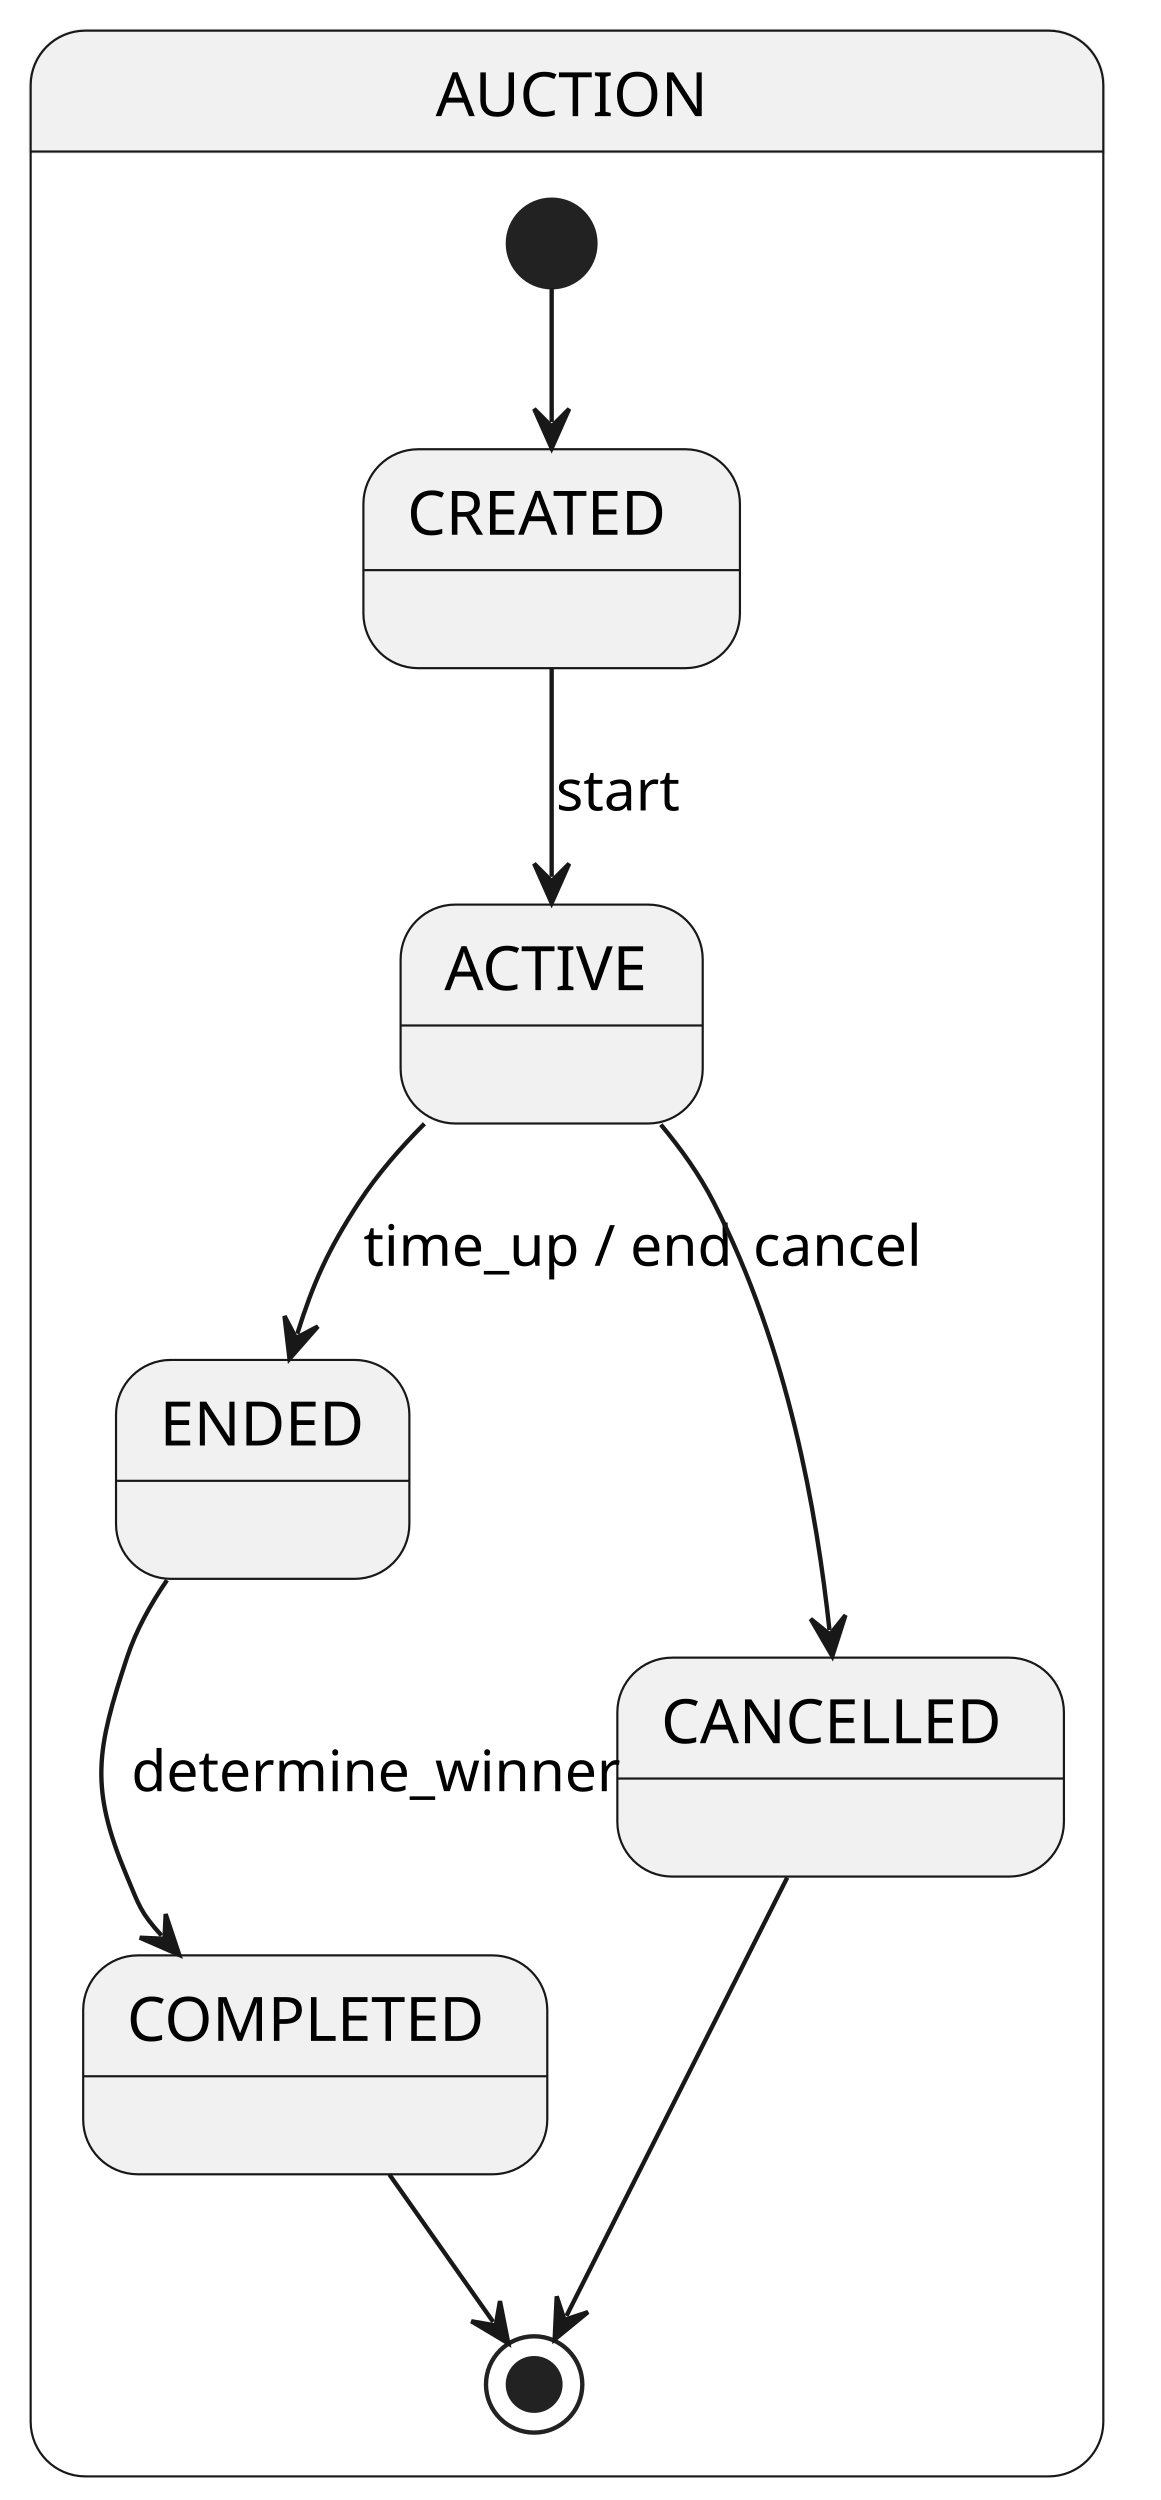
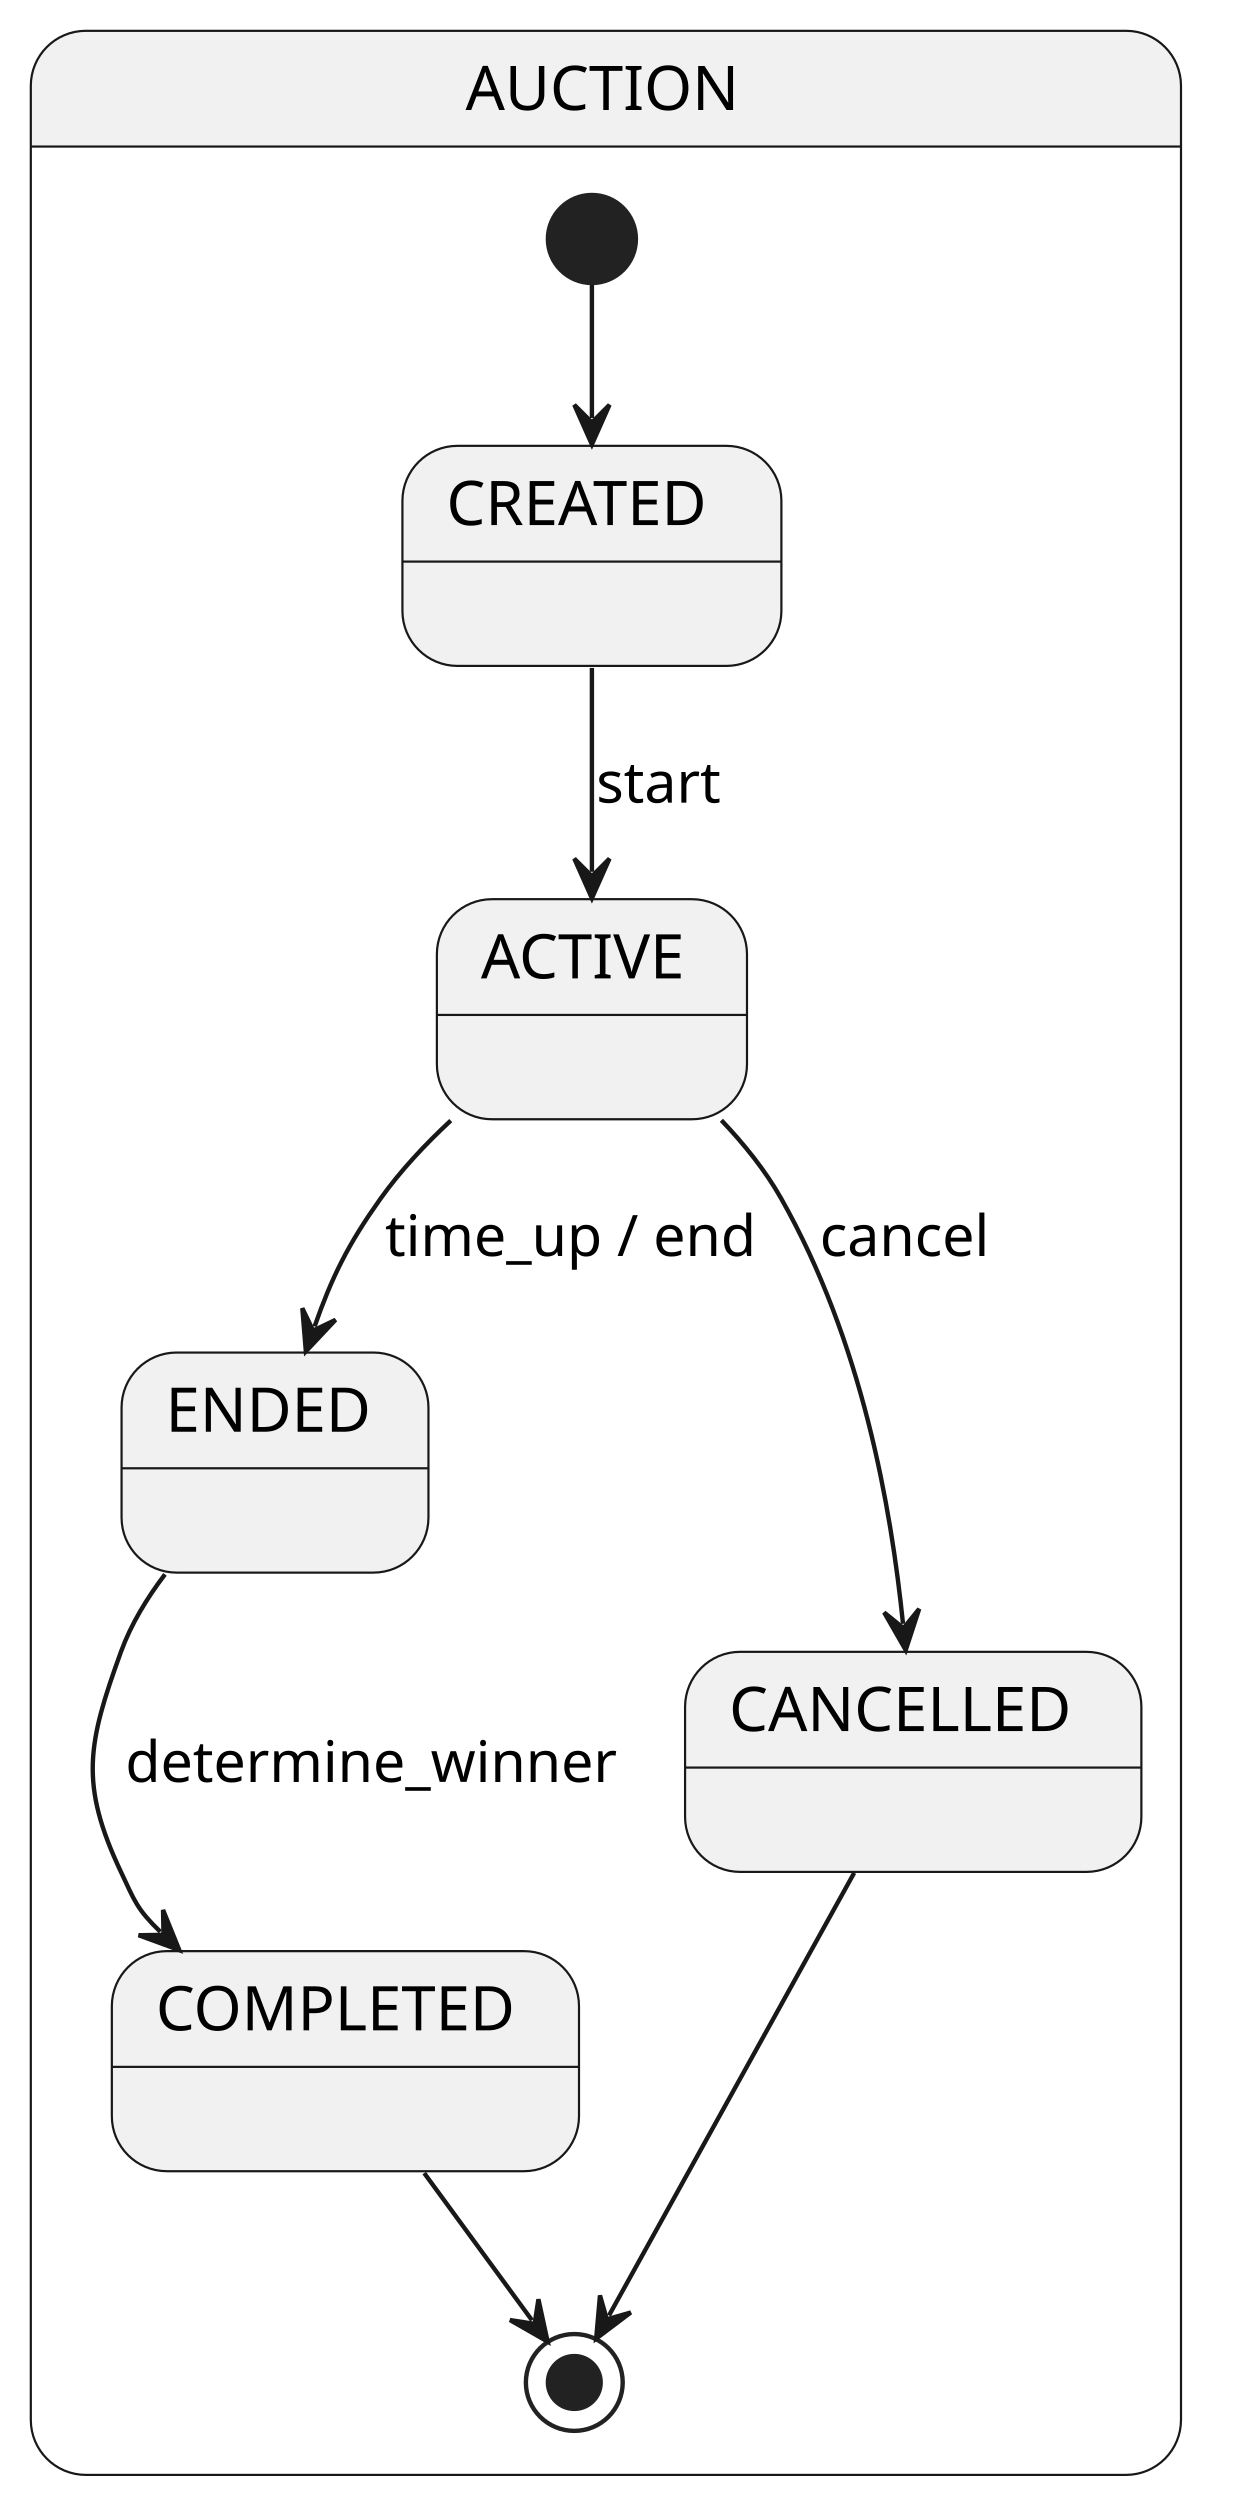
- <svg xmlns="http://www.w3.org/2000/svg" contentStyleType="text/css" height="571px" preserveAspectRatio="none" style="width:265px;height:571px;background:#FFFFFF;" version="1.1" viewBox="0 0 265 571" width="265px" zoomAndPan="magnify">
+ <svg xmlns="http://www.w3.org/2000/svg" contentStyleType="text/css" data-diagram-type="STATE" height="568px" preserveAspectRatio="none" style="width:281px;height:568px;background:#FFFFFF;" version="1.1" viewBox="0 0 281 568" width="281px" zoomAndPan="magnify">
  <defs />
  <g>
-     <path d="M19.5,7 L239.5,7 A12.5,12.5 0 0 1 252,19.5 L252,34.609 L7,34.609 L7,19.5 A12.5,12.5 0 0 1 19.5,7 " fill="#F1F1F1" style="stroke:#F1F1F1;stroke-width:1.0;" />
-     <rect fill="none" height="558.609" rx="12.5" ry="12.5" style="stroke:#181818;stroke-width:0.5;" width="245" x="7" y="7" />
-     <line style="stroke:#181818;stroke-width:0.5;" x1="7" x2="252" y1="34.609" y2="34.609" />
-     <text fill="#000000" font-family="sans-serif" font-size="14" lengthAdjust="spacing" textLength="60" x="99.5" y="26.533">AUCTION</text>
-     <ellipse cx="126" cy="55.609" fill="#222222" rx="10" ry="10" style="stroke:#222222;stroke-width:1.0;" />
-     <g id="AuctionState.CREATED">
-       <rect fill="#F1F1F1" height="50" rx="12.5" ry="12.5" style="stroke:#181818;stroke-width:0.5;" width="86" x="83" y="102.609" />
-       <line style="stroke:#181818;stroke-width:0.5;" x1="83" x2="169" y1="130.219" y2="130.219" />
-       <text fill="#000000" font-family="sans-serif" font-size="14" lengthAdjust="spacing" textLength="66" x="93" y="122.143">CREATED</text>
+     <path d="M19.5,7 L255.822,7 A12.5,12.5 0 0 1 268.322,19.5 L268.322,33.297 L7,33.297 L7,19.5 A12.5,12.5 0 0 1 19.5,7" fill="#F1F1F1" />
+     <rect fill="none" height="555.297" rx="12.5" ry="12.5" style="stroke:#181818;stroke-width:0.5;" width="261.322" x="7" y="7" />
+     <line style="stroke:#181818;stroke-width:0.5;" x1="7" x2="268.322" y1="33.297" y2="33.297" />
+     <text fill="#000000" font-family="sans-serif" font-size="14" lengthAdjust="spacing" textLength="63.773" x="105.775" y="24.995">AUCTION</text>
+     <g class="start_entity" data-qualified-name="AuctionState..start.AuctionState" data-source-line="2" id="ent0002">
+       <ellipse cx="134.48" cy="54.297" fill="#222222" rx="10" ry="10" style="stroke:#222222;stroke-width:1;" />
    </g>
-     <g id="AuctionState.ACTIVE">
-       <rect fill="#F1F1F1" height="50" rx="12.5" ry="12.5" style="stroke:#181818;stroke-width:0.5;" width="69" x="91.5" y="206.609" />
-       <line style="stroke:#181818;stroke-width:0.5;" x1="91.5" x2="160.5" y1="234.219" y2="234.219" />
-       <text fill="#000000" font-family="sans-serif" font-size="14" lengthAdjust="spacing" textLength="49" x="101.5" y="226.143">ACTIVE</text>
+     <g class="entity" data-qualified-name="AuctionState.CREATED" id="ent0003">
+       <rect fill="#F1F1F1" height="50" rx="12.5" ry="12.5" style="stroke:#181818;stroke-width:0.5;" width="86.103" x="91.43" y="101.297" />
+       <line style="stroke:#181818;stroke-width:0.5;" x1="91.43" x2="177.534" y1="127.594" y2="127.594" />
+       <text fill="#000000" font-family="sans-serif" font-size="14" lengthAdjust="spacing" textLength="66.103" x="101.43" y="119.292">CREATED</text>
    </g>
-     <g id="AuctionState.ENDED">
-       <rect fill="#F1F1F1" height="50" rx="12.5" ry="12.5" style="stroke:#181818;stroke-width:0.5;" width="67" x="26.5" y="310.609" />
-       <line style="stroke:#181818;stroke-width:0.5;" x1="26.5" x2="93.5" y1="338.219" y2="338.219" />
-       <text fill="#000000" font-family="sans-serif" font-size="14" lengthAdjust="spacing" textLength="47" x="36.5" y="330.143">ENDED</text>
+     <g class="entity" data-qualified-name="AuctionState.ACTIVE" id="ent0005">
+       <rect fill="#F1F1F1" height="50" rx="12.5" ry="12.5" style="stroke:#181818;stroke-width:0.5;" width="70.456" x="99.26" y="204.297" />
+       <line style="stroke:#181818;stroke-width:0.5;" x1="99.26" x2="169.716" y1="230.594" y2="230.594" />
+       <text fill="#000000" font-family="sans-serif" font-size="14" lengthAdjust="spacing" textLength="50.456" x="109.26" y="222.292">ACTIVE</text>
    </g>
-     <g id="AuctionState.CANCELLED">
-       <rect fill="#F1F1F1" height="50" rx="12.5" ry="12.5" style="stroke:#181818;stroke-width:0.5;" width="102" x="141" y="378.609" />
-       <line style="stroke:#181818;stroke-width:0.5;" x1="141" x2="243" y1="406.219" y2="406.219" />
-       <text fill="#000000" font-family="sans-serif" font-size="14" lengthAdjust="spacing" textLength="82" x="151" y="398.143">CANCELLED</text>
+     <g class="entity" data-qualified-name="AuctionState.ENDED" id="ent0007">
+       <rect fill="#F1F1F1" height="50" rx="12.5" ry="12.5" style="stroke:#181818;stroke-width:0.5;" width="69.725" x="27.62" y="307.297" />
+       <line style="stroke:#181818;stroke-width:0.5;" x1="27.62" x2="97.345" y1="333.594" y2="333.594" />
+       <text fill="#000000" font-family="sans-serif" font-size="14" lengthAdjust="spacing" textLength="49.725" x="37.62" y="325.292">ENDED</text>
    </g>
-     <g id="AuctionState.COMPLETED">
-       <rect fill="#F1F1F1" height="50" rx="12.5" ry="12.5" style="stroke:#181818;stroke-width:0.5;" width="106" x="19" y="446.609" />
-       <line style="stroke:#181818;stroke-width:0.5;" x1="19" x2="125" y1="474.219" y2="474.219" />
-       <text fill="#000000" font-family="sans-serif" font-size="14" lengthAdjust="spacing" textLength="86" x="29" y="466.143">COMPLETED</text>
+     <g class="entity" data-qualified-name="AuctionState.CANCELLED" id="ent0009">
+       <rect fill="#F1F1F1" height="50" rx="12.5" ry="12.5" style="stroke:#181818;stroke-width:0.5;" width="103.672" x="155.65" y="375.297" />
+       <line style="stroke:#181818;stroke-width:0.5;" x1="155.65" x2="259.322" y1="401.594" y2="401.594" />
+       <text fill="#000000" font-family="sans-serif" font-size="14" lengthAdjust="spacing" textLength="83.672" x="165.65" y="393.292">CANCELLED</text>
    </g>
-     <ellipse cx="122" cy="544.609" fill="none" rx="11" ry="11" style="stroke:#222222;stroke-width:1.0;" />
-     <ellipse cx="122" cy="544.609" fill="#222222" rx="6" ry="6" style="stroke:#222222;stroke-width:1.0;" />
-     <g id="link_*start*AuctionState_CREATED">
-       <path d="M126,65.759 C126,75.029 126,83.749 126,96.389 " fill="none" id="*start*AuctionState-to-CREATED" style="stroke:#181818;stroke-width:1.0;" />
-       <polygon fill="#181818" points="126,102.389,130,93.389,126,97.389,122,93.389,126,102.389" style="stroke:#181818;stroke-width:1.0;" />
+     <g class="entity" data-qualified-name="AuctionState.COMPLETED" id="ent0011">
+       <rect fill="#F1F1F1" height="50" rx="12.5" ry="12.5" style="stroke:#181818;stroke-width:0.5;" width="106.14" x="25.41" y="443.297" />
+       <line style="stroke:#181818;stroke-width:0.5;" x1="25.41" x2="131.55" y1="469.594" y2="469.594" />
+       <text fill="#000000" font-family="sans-serif" font-size="14" lengthAdjust="spacing" textLength="86.14" x="35.41" y="461.292">COMPLETED</text>
    </g>
-     <g id="link_CREATED_ACTIVE">
-       <path d="M126,152.779 C126,168.919 126,184.079 126,200.259 " fill="none" id="CREATED-to-ACTIVE" style="stroke:#181818;stroke-width:1.0;" />
-       <polygon fill="#181818" points="126,206.259,130,197.259,126,201.259,122,197.259,126,206.259" style="stroke:#181818;stroke-width:1.0;" />
-       <text fill="#000000" font-family="sans-serif" font-size="13" lengthAdjust="spacing" textLength="26" x="127" y="185.105">start</text>
+     <g class="end_entity" data-qualified-name="AuctionState..end.AuctionState" data-source-line="7" id="ent0013">
+       <ellipse cx="130.48" cy="541.297" fill="none" rx="11" ry="11" style="stroke:#222222;stroke-width:1;" />
+       <ellipse cx="130.48" cy="541.297" fill="#222222" rx="6" ry="6" style="stroke:#222222;stroke-width:1;" />
    </g>
-     <g id="link_ACTIVE_ENDED">
-       <path d="M96.94,256.659 C91.47,262.149 86.17,268.249 82,274.609 C74.89,285.469 71.464,293.201 67.904,304.631 " fill="none" id="ACTIVE-to-ENDED" style="stroke:#181818;stroke-width:1.0;" />
-       <polygon fill="#181818" points="66.12,310.359,72.615,302.956,67.607,305.586,64.977,300.577,66.12,310.359" style="stroke:#181818;stroke-width:1.0;" />
-       <text fill="#000000" font-family="sans-serif" font-size="13" lengthAdjust="spacing" textLength="79" x="83" y="289.104">time_up / end</text>
+     <g class="link" data-entity-1="ent0002" data-entity-2="ent0003" data-link-type="dependency" data-source-line="2" id="lnk4">
+       <path d="M134.48,64.737 C134.48,73.997 134.48,82.487 134.48,94.977" fill="none" id="*start*AuctionState-to-CREATED" style="stroke:#181818;stroke-width:1;" />
+       <polygon fill="#181818" points="134.48,100.977,138.48,91.977,134.48,95.977,130.48,91.977,134.48,100.977" style="stroke:#181818;stroke-width:1;" />
    </g>
-     <g id="link_ACTIVE_CANCELLED">
-       <path d="M150.93,256.859 C155.5,262.329 159.82,268.379 163,274.609 C180.11,308.089 186.564,345.614 189.454,372.314 " fill="none" id="ACTIVE-to-CANCELLED" style="stroke:#181818;stroke-width:1.0;" />
-       <polygon fill="#181818" points="190.1,378.279,193.108,368.901,189.562,373.308,185.155,369.762,190.1,378.279" style="stroke:#181818;stroke-width:1.0;" />
-       <text fill="#000000" font-family="sans-serif" font-size="13" lengthAdjust="spacing" textLength="38" x="172" y="289.104">cancel</text>
+     <g class="link" data-entity-1="ent0003" data-entity-2="ent0005" data-link-type="dependency" data-source-line="3" id="lnk6">
+       <path d="M134.48,151.747 C134.48,167.627 134.48,182.237 134.48,198.077" fill="none" id="CREATED-to-ACTIVE" style="stroke:#181818;stroke-width:1;" />
+       <polygon fill="#181818" points="134.48,204.077,138.48,195.077,134.48,199.077,130.48,195.077,134.48,204.077" style="stroke:#181818;stroke-width:1;" />
+       <text fill="#000000" font-family="sans-serif" font-size="13" lengthAdjust="spacing" textLength="30.278" x="135.48" y="182.364">start</text>
    </g>
-     <g id="link_ENDED_COMPLETED">
-       <path d="M38.14,360.909 C34.38,366.379 31.04,372.409 29,378.609 C22.05,399.719 20.38,408.129 29,428.609 C31.75,435.149 32.033,436.75 36.903,442.08 " fill="none" id="ENDED-to-COMPLETED" style="stroke:#181818;stroke-width:1.0;" />
-       <polygon fill="#181818" points="40.95,446.509,37.832,437.167,37.577,442.818,31.926,442.563,40.95,446.509" style="stroke:#181818;stroke-width:1.0;" />
-       <text fill="#000000" font-family="sans-serif" font-size="13" lengthAdjust="spacing" textLength="101" x="30" y="409.104">determine_winner</text>
+     <g class="link" data-entity-1="ent0005" data-entity-2="ent0007" data-link-type="dependency" data-source-line="4" id="lnk8">
+       <path d="M102.41,254.597 C96.61,259.987 90.98,265.987 86.48,272.297 C79.04,282.747 75.392,290.174 71.472,301.374" fill="none" id="ACTIVE-to-ENDED" style="stroke:#181818;stroke-width:1;" />
+       <polygon fill="#181818" points="69.49,307.037,76.239,299.864,71.142,302.318,68.688,297.221,69.49,307.037" style="stroke:#181818;stroke-width:1;" />
+       <text fill="#000000" font-family="sans-serif" font-size="13" lengthAdjust="spacing" textLength="89.496" x="87.48" y="285.364">time_up / end</text>
    </g>
-     <g id="link_CANCELLED_*end*AuctionState">
-       <path d="M179.81,428.819 C164.06,460.089 140.097,507.66 129.377,528.96 " fill="none" id="CANCELLED-to-*end*AuctionState" style="stroke:#181818;stroke-width:1.0;" />
-       <polygon fill="#181818" points="126.68,534.319,134.299,528.078,128.928,529.853,127.153,524.482,126.68,534.319" style="stroke:#181818;stroke-width:1.0;" />
+     <g class="link" data-entity-1="ent0005" data-entity-2="ent0009" data-link-type="dependency" data-source-line="5" id="lnk10">
+       <path d="M163.9,254.527 C169.04,259.917 173.89,265.937 177.48,272.297 C195.88,304.837 202.416,342.218 205.166,368.928" fill="none" id="ACTIVE-to-CANCELLED" style="stroke:#181818;stroke-width:1;" />
+       <polygon fill="#181818" points="205.78,374.897,208.837,365.534,205.268,369.923,200.879,366.354,205.78,374.897" style="stroke:#181818;stroke-width:1;" />
+       <text fill="#000000" font-family="sans-serif" font-size="13" lengthAdjust="spacing" textLength="42.11" x="186.26" y="285.364">cancel</text>
    </g>
-     <g id="link_COMPLETED_*end*AuctionState">
-       <path d="M88.93,496.649 C98.33,509.999 105.997,520.872 112.647,530.322 " fill="none" id="COMPLETED-to-*end*AuctionState" style="stroke:#181818;stroke-width:1.0;" />
-       <polygon fill="#181818" points="116.1,535.229,114.192,525.567,113.222,531.14,107.649,530.171,116.1,535.229" style="stroke:#181818;stroke-width:1.0;" />
+     <g class="link" data-entity-1="ent0007" data-entity-2="ent0011" data-link-type="dependency" data-source-line="6" id="lnk12">
+       <path d="M37.48,357.697 C33.39,363.077 29.75,369.047 27.48,375.297 C19.92,396.187 18,405.197 27.48,425.297 C30.62,431.937 31.056,433.707 36.426,438.897" fill="none" id="ENDED-to-COMPLETED" style="stroke:#181818;stroke-width:1;" />
+       <polygon fill="#181818" points="40.74,443.067,37.048,433.936,37.145,439.592,31.489,439.688,40.74,443.067" style="stroke:#181818;stroke-width:1;" />
+       <text fill="#000000" font-family="sans-serif" font-size="13" lengthAdjust="spacing" textLength="117.768" x="28.48" y="404.864">determine_winner</text>
+     </g>
+     <g class="link" data-entity-1="ent0009" data-entity-2="ent0013" data-link-type="dependency" data-source-line="7" id="lnk14">
+       <path d="M194.07,425.507 C176.66,456.937 150.049,504.989 138.359,526.079" fill="none" id="CANCELLED-to-*end*AuctionState" style="stroke:#181818;stroke-width:1;" />
+       <polygon fill="#181818" points="135.45,531.327,143.312,525.394,137.874,526.954,136.315,521.516,135.45,531.327" style="stroke:#181818;stroke-width:1;" />
+     </g>
+     <g class="link" data-entity-1="ent0011" data-entity-2="ent0013" data-link-type="dependency" data-source-line="8" id="lnk15">
+       <path d="M96.38,493.727 C106.13,507.047 114.035,517.836 120.875,527.176" fill="none" id="COMPLETED-to-*end*AuctionState" style="stroke:#181818;stroke-width:1;" />
+       <polygon fill="#181818" points="124.42,532.017,122.33,522.392,121.466,527.983,115.875,527.119,124.42,532.017" style="stroke:#181818;stroke-width:1;" />
    </g>
  </g>
</svg>
